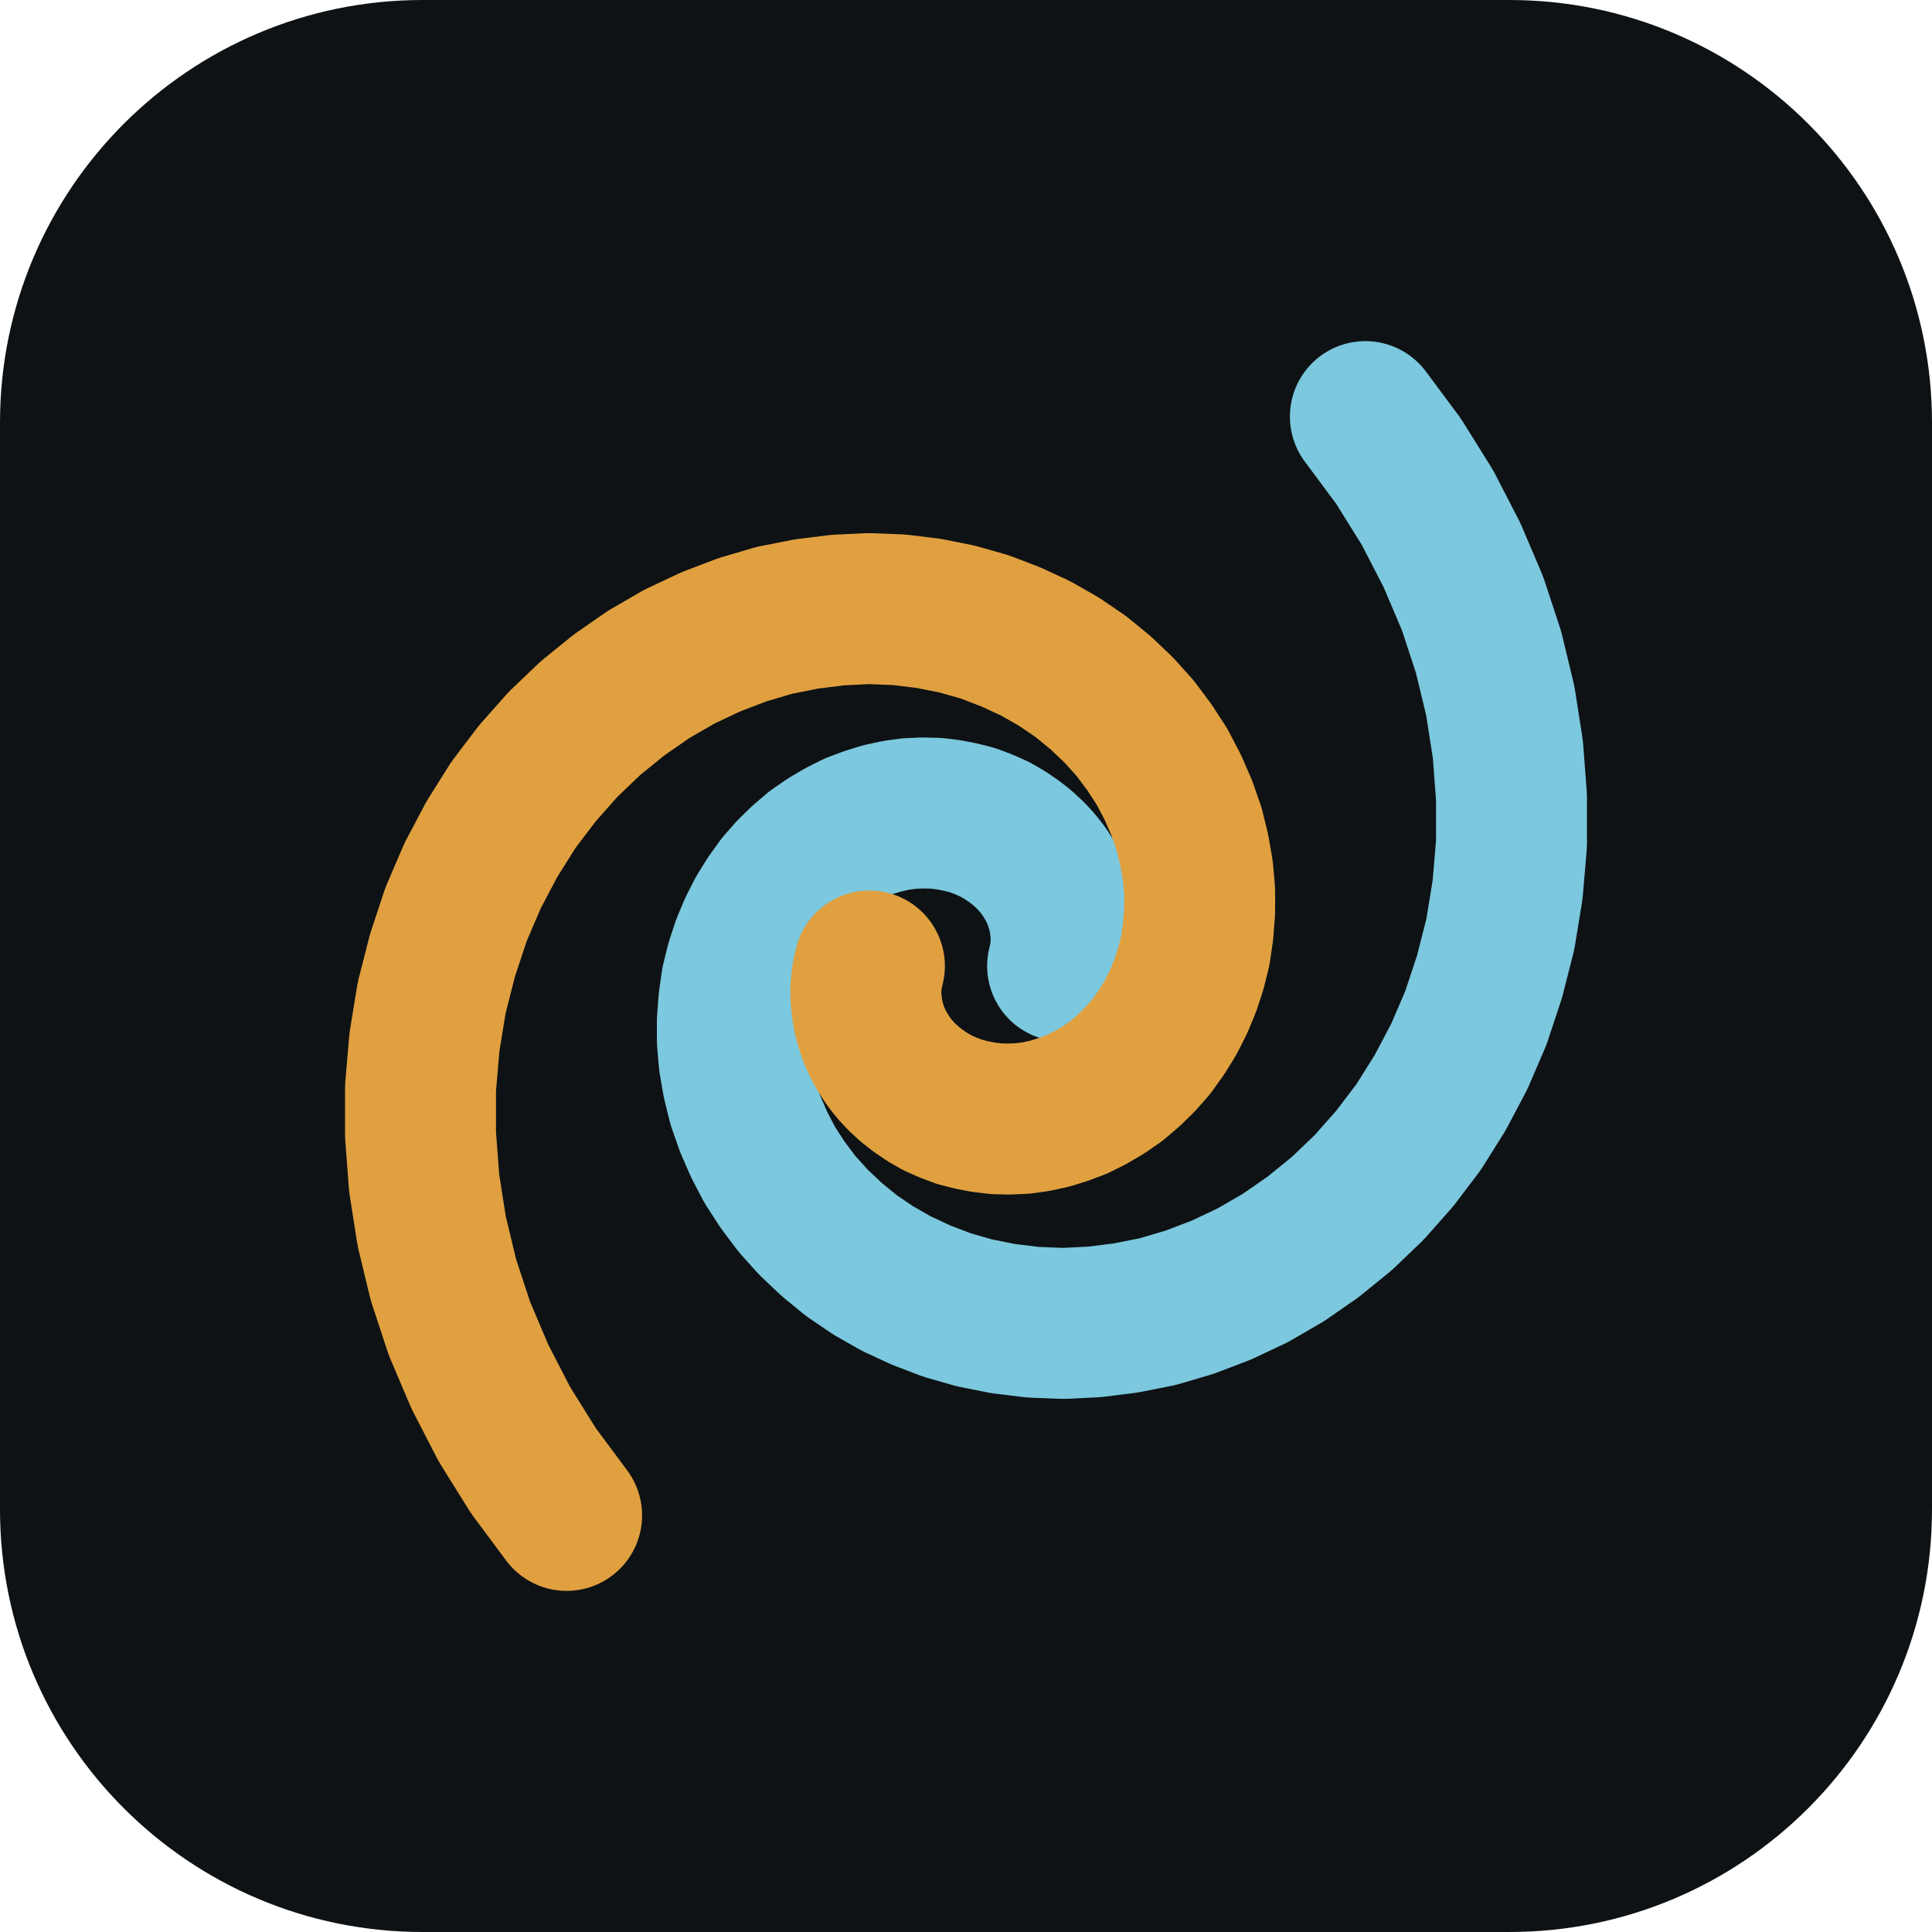
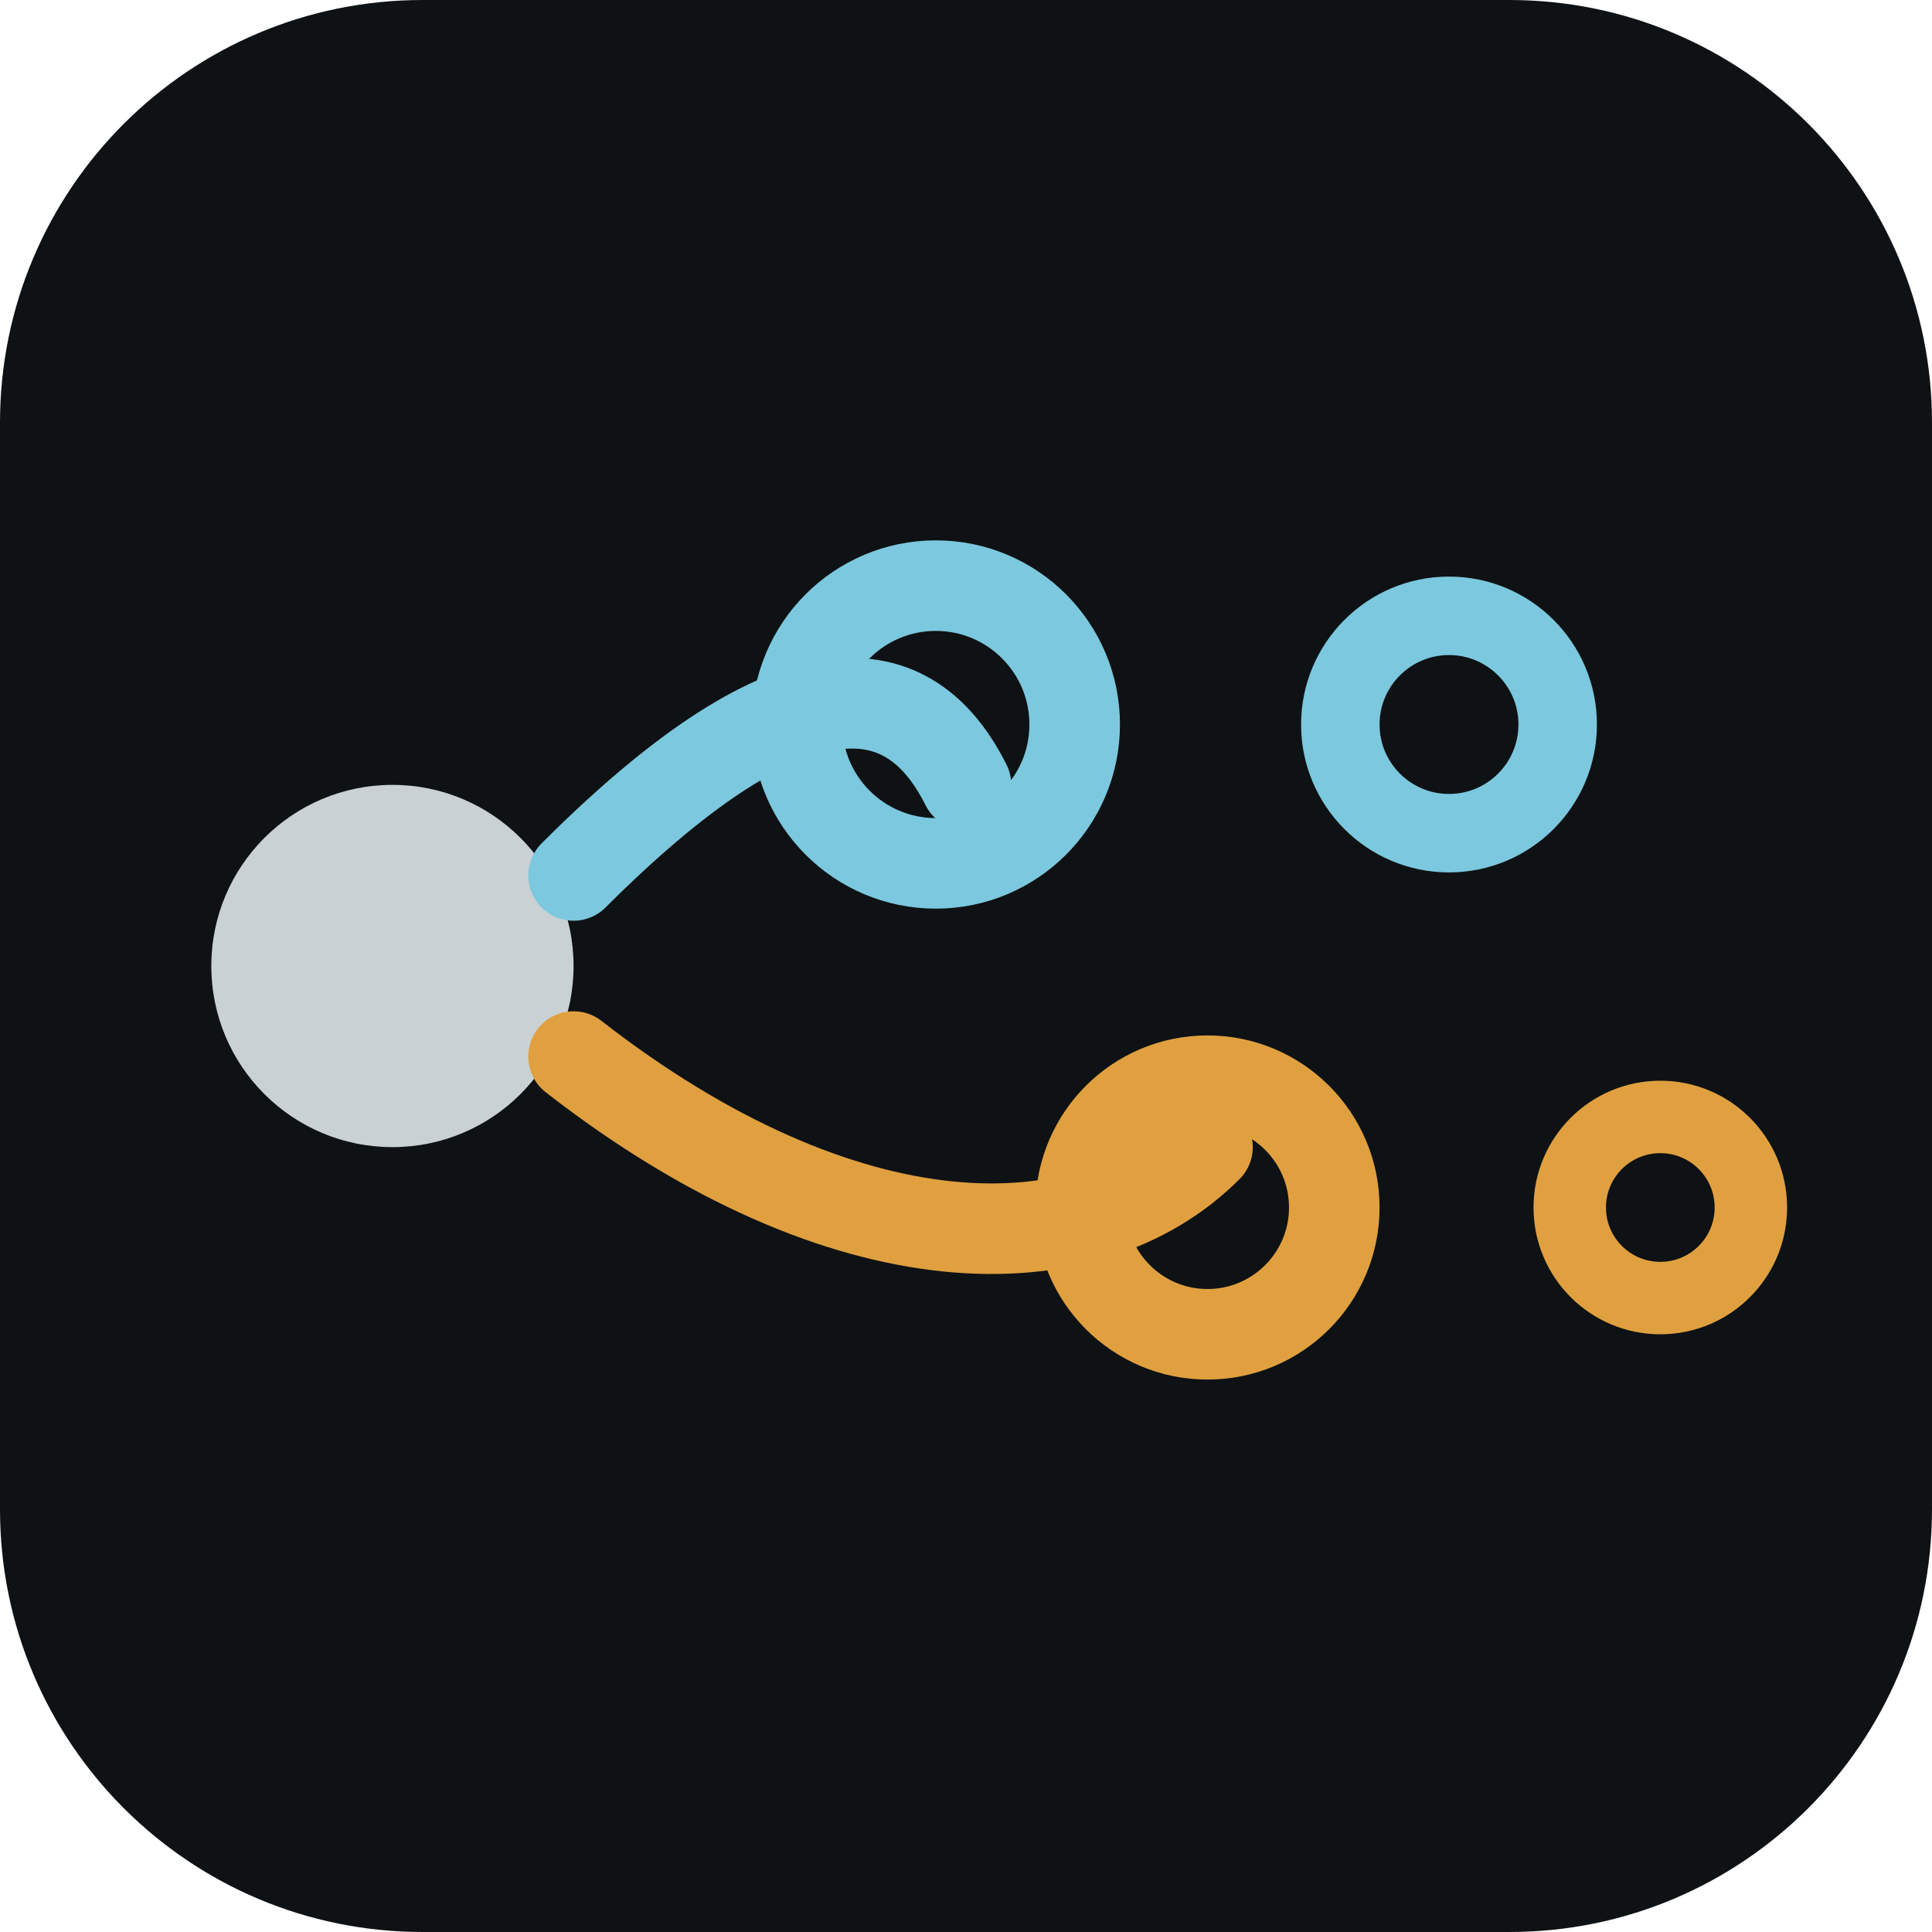
<svg xmlns="http://www.w3.org/2000/svg" viewBox="0 0 64 64" role="img" aria-label="Flavio Martins">
  <rect width="64" height="64" rx="14" fill="#0e1214" />
-   <path d="M35.20 32.00L35.26 31.74L35.30 31.47L35.32 31.19L35.31 30.90L35.28 30.61L35.23 30.31L35.15 30.02L35.05 29.72L34.92 29.43L34.76 29.14L34.58 28.86L34.37 28.59L34.13 28.33L33.87 28.09L33.59 27.87L33.28 27.66L32.95 27.47L32.59 27.31L32.22 27.17L31.83 27.07L31.42 26.99L31.00 26.94L30.57 26.93L30.12 26.95L29.68 27.01L29.22 27.11L28.77 27.25L28.32 27.42L27.88 27.64L27.44 27.90L27.02 28.19L26.62 28.53L26.23 28.91L25.87 29.32L25.54 29.78L25.24 30.26L24.97 30.79L24.74 31.34L24.55 31.92L24.40 32.53L24.31 33.16L24.26 33.82L24.26 34.48L24.32 35.16L24.44 35.85L24.61 36.54L24.85 37.23L25.15 37.92L25.50 38.59L25.92 39.24L26.40 39.88L26.94 40.48L27.54 41.05L28.20 41.59L28.92 42.08L29.69 42.52L30.51 42.90L31.37 43.23L32.28 43.49L33.23 43.68L34.21 43.80L35.22 43.84L36.25 43.79L37.29 43.66L38.35 43.45L39.40 43.14L40.45 42.74L41.49 42.25L42.51 41.66L43.49 40.98L44.44 40.21L45.35 39.34L46.20 38.38L46.99 37.34L47.70 36.21L48.34 35.00L48.89 33.72L49.34 32.36L49.70 30.95L49.94 29.48L50.07 27.96L50.07 26.41L49.95 24.82L49.70 23.22L49.31 21.60L48.78 19.99L48.10 18.39L47.29 16.82L46.33 15.28L45.23 13.80" fill="none" stroke="#7cc8de" stroke-width="5" stroke-linecap="round" stroke-linejoin="round" />
-   <path d="M28.80 32.00L28.74 32.26L28.70 32.53L28.68 32.81L28.69 33.10L28.72 33.39L28.77 33.69L28.85 33.98L28.95 34.28L29.08 34.57L29.24 34.86L29.42 35.14L29.63 35.41L29.87 35.67L30.13 35.91L30.41 36.13L30.72 36.34L31.05 36.53L31.41 36.69L31.78 36.83L32.17 36.93L32.58 37.01L33.00 37.06L33.43 37.07L33.88 37.05L34.32 36.99L34.78 36.89L35.23 36.75L35.68 36.58L36.12 36.36L36.56 36.10L36.98 35.81L37.38 35.47L37.77 35.09L38.13 34.68L38.46 34.22L38.76 33.74L39.03 33.21L39.26 32.66L39.45 32.08L39.60 31.47L39.69 30.84L39.74 30.18L39.74 29.52L39.68 28.84L39.56 28.15L39.39 27.46L39.15 26.77L38.85 26.08L38.50 25.41L38.08 24.76L37.60 24.12L37.06 23.52L36.46 22.95L35.80 22.41L35.08 21.92L34.31 21.48L33.49 21.10L32.63 20.77L31.72 20.51L30.77 20.32L29.79 20.20L28.78 20.16L27.75 20.21L26.71 20.34L25.65 20.55L24.60 20.86L23.55 21.26L22.51 21.75L21.49 22.34L20.51 23.02L19.56 23.79L18.65 24.66L17.80 25.62L17.01 26.66L16.30 27.79L15.66 29.00L15.11 30.28L14.66 31.64L14.30 33.05L14.06 34.52L13.93 36.04L13.93 37.59L14.05 39.18L14.30 40.78L14.69 42.40L15.22 44.01L15.90 45.61L16.71 47.18L17.67 48.72L18.77 50.20" fill="none" stroke="#e0a040" stroke-width="5" stroke-linecap="round" stroke-linejoin="round" />
+   <circle cx="13" cy="32" r="6" fill="#c9d1d4" />
+   <path d="M19 29 C26 22, 30 22, 32 26" fill="none" stroke="#7cc8de" stroke-width="3" stroke-linecap="round" />
+   <path d="M19 35 C28 42, 36 42, 40 38" fill="none" stroke="#e0a040" stroke-width="3" stroke-linecap="round" />
+   <circle cx="31" cy="24" r="4.6" fill="none" stroke="#7cc8de" stroke-width="3" />
+   <circle cx="40" cy="40" r="4.2" fill="none" stroke="#e0a040" stroke-width="3" />
+   <circle cx="48" cy="24" r="3.6" fill="none" stroke="#7cc8de" stroke-width="2.6" />
+   <circle cx="55" cy="40" r="3" fill="none" stroke="#e0a040" stroke-width="2.4" />
</svg>
